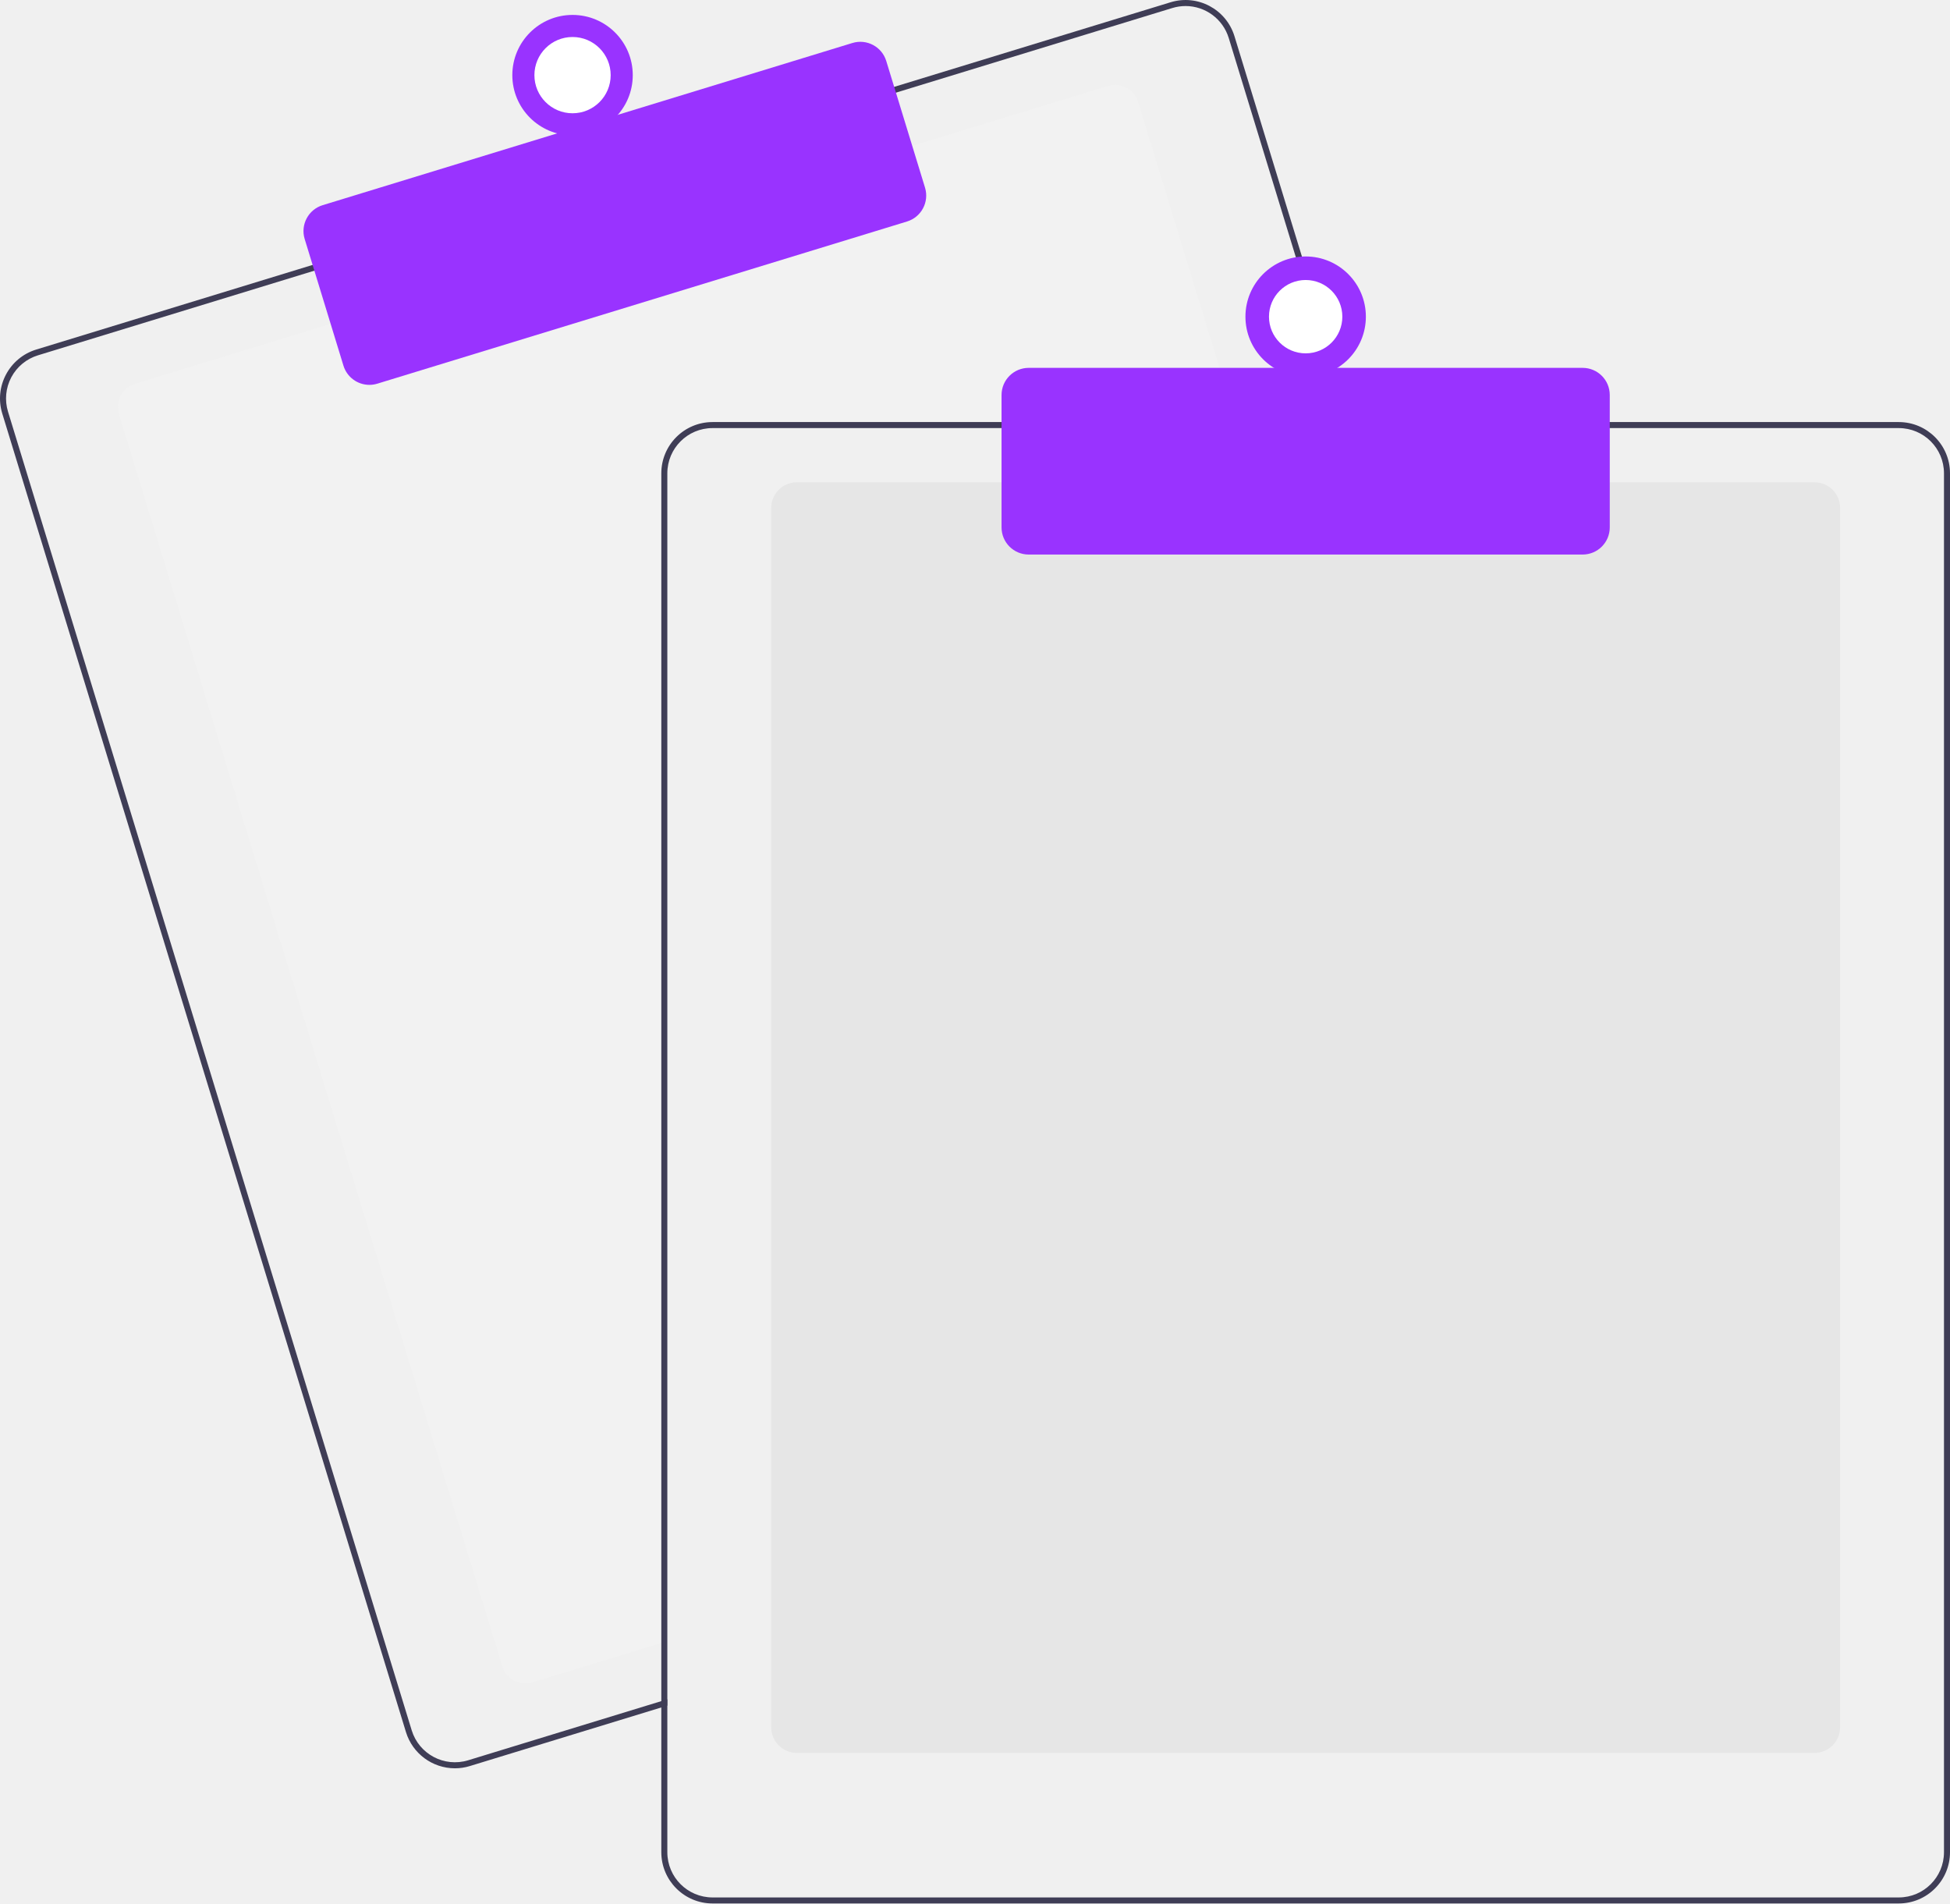
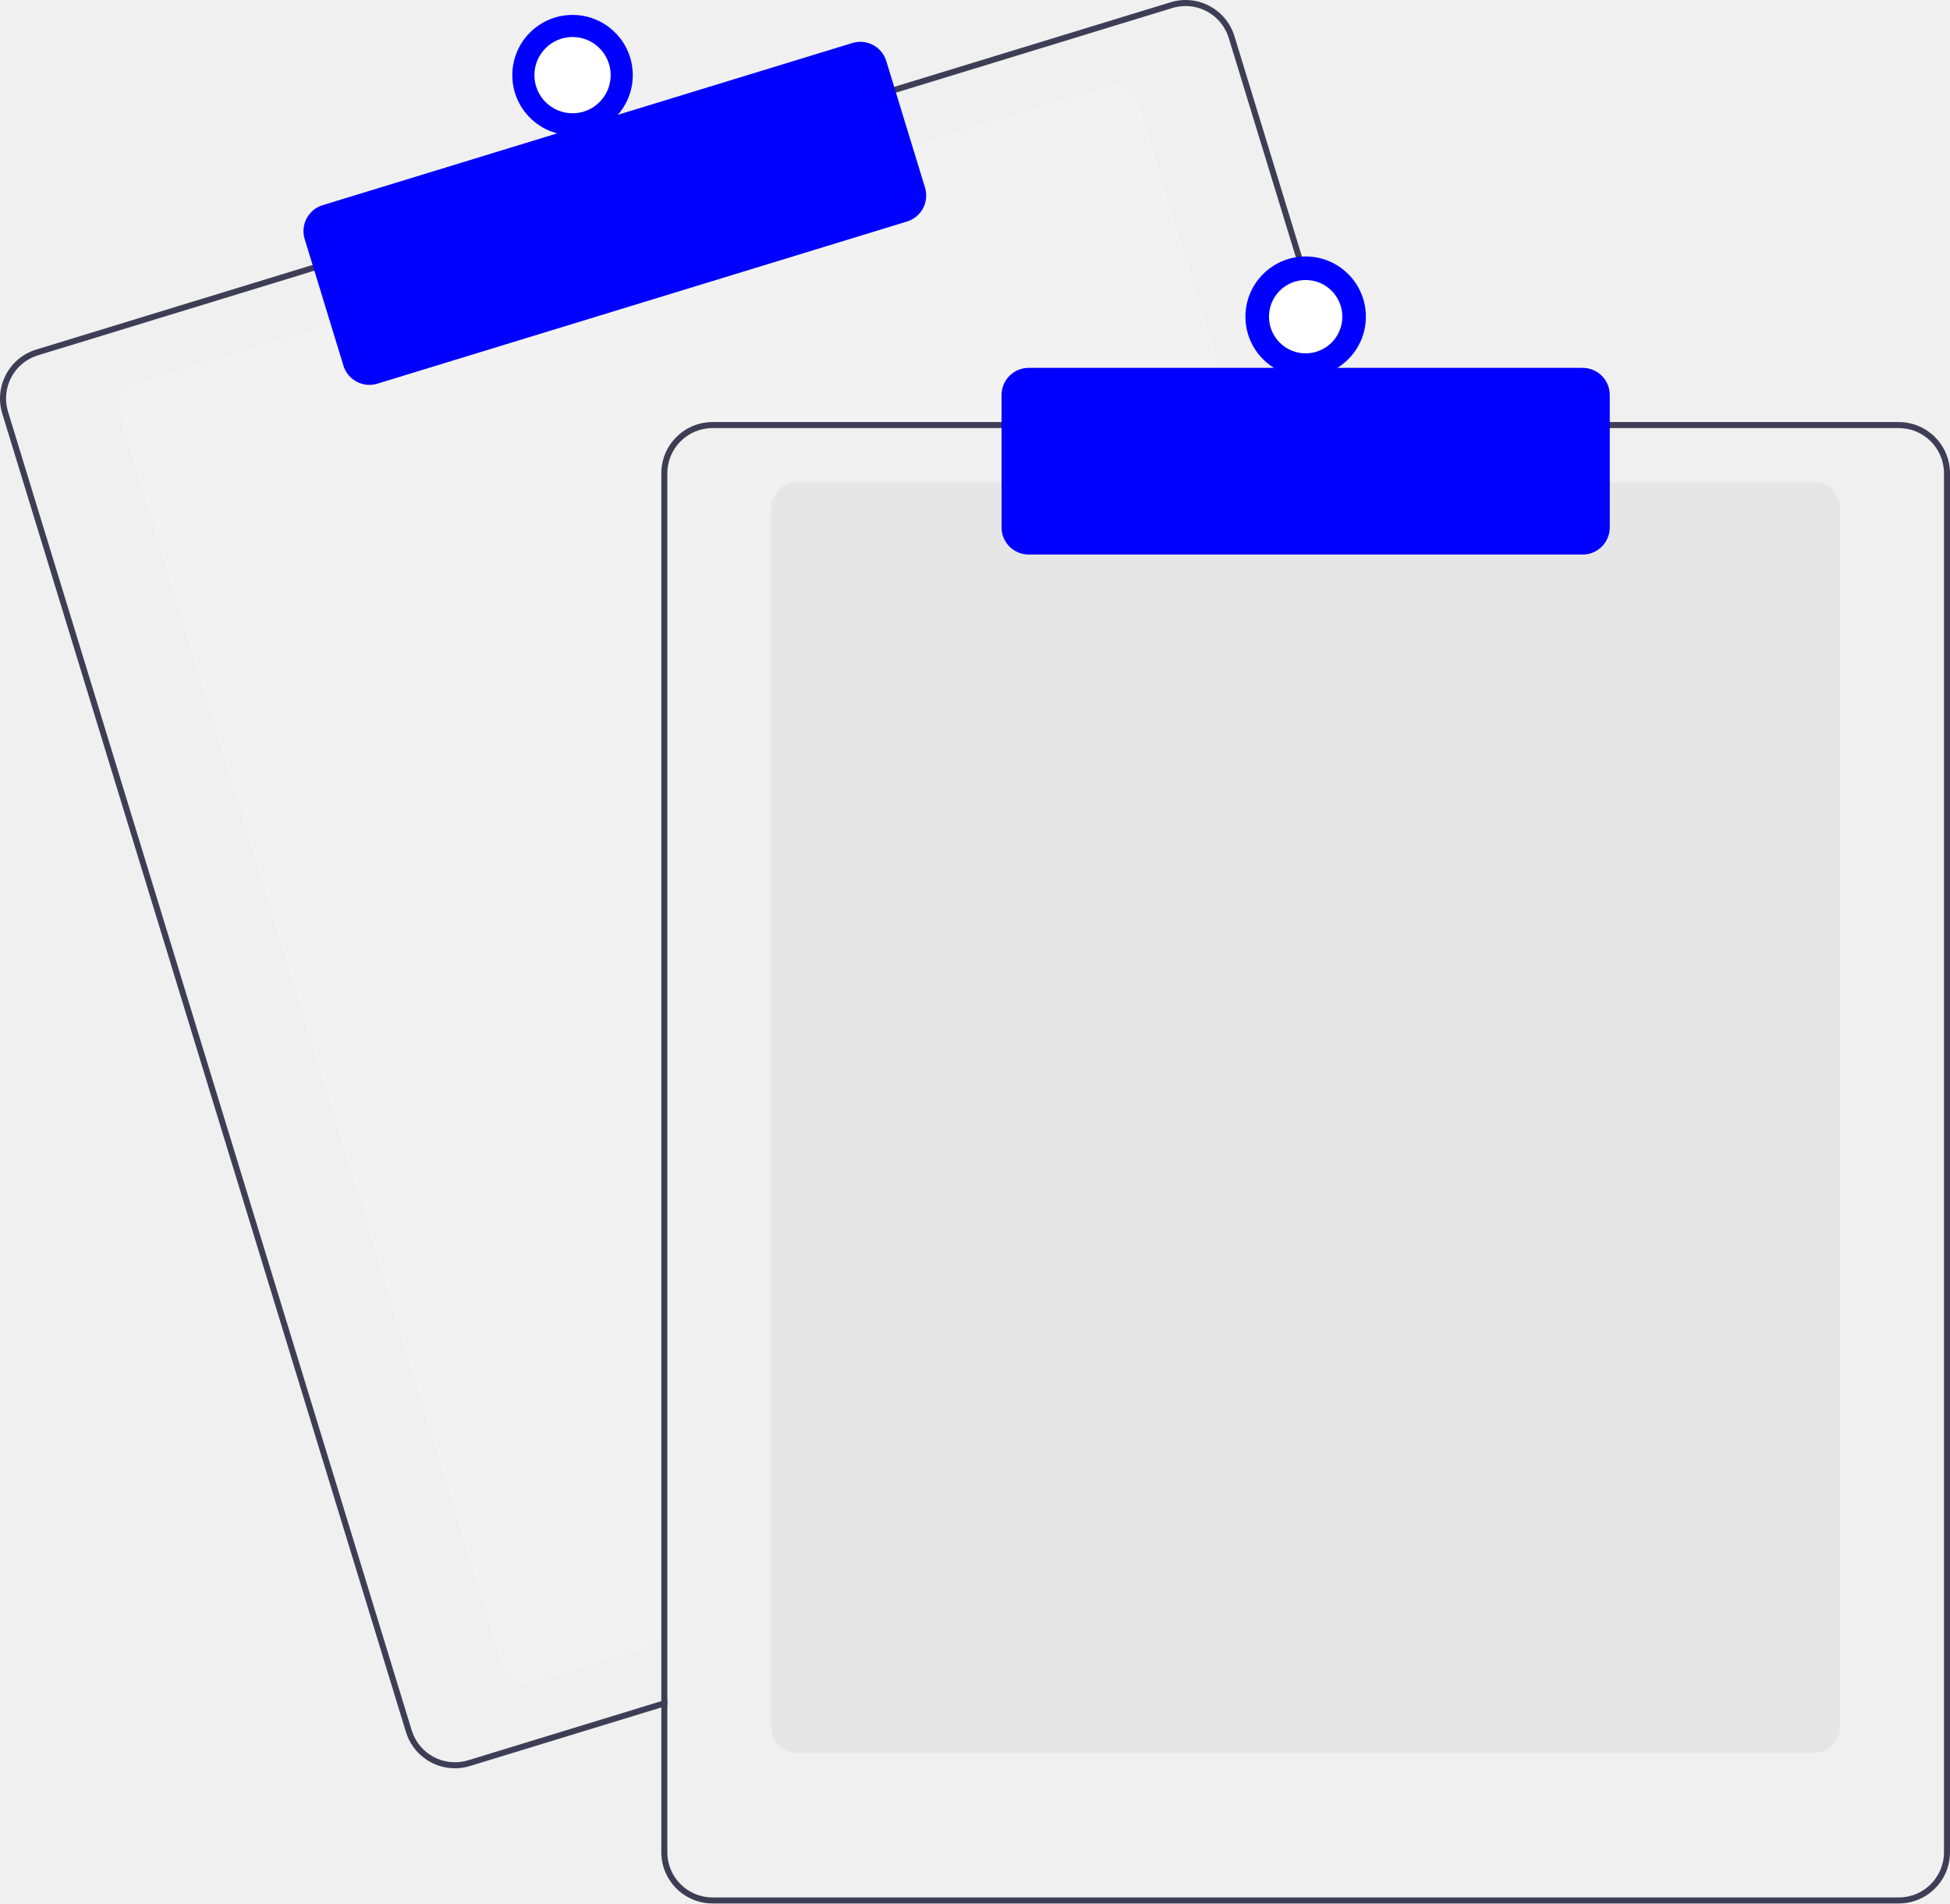
<svg xmlns="http://www.w3.org/2000/svg" data-name="Layer 1" width="647.636" height="632.174" viewBox="0 0 647.636 632.174">
  <path d="M687.328,276.087H512.818a15.018,15.018,0,0,0-15,15v387.85l-2,.61-42.81,13.11a8.007,8.007,0,0,1-9.99-5.31L315.678,271.397a8.003,8.003,0,0,1,5.31-9.99l65.97-20.2,191.25-58.54,65.97-20.2a7.989,7.989,0,0,1,9.99,5.3l32.55,106.32Z" transform="translate(-276.1819 -133.9131)" fill="#f2f2f2" />
  <path d="M725.408,274.087l-39.23-128.14a16.994,16.994,0,0,0-21.23-11.28l-92.75,28.39L380.958,221.607l-92.75,28.4a17.015,17.015,0,0,0-11.28,21.23l134.08,437.93a17.027,17.027,0,0,0,16.26,12.03,16.789,16.789,0,0,0,4.97-.75l63.58-19.46,2-.62v-2.09l-2,.61-64.17,19.65a15.015,15.015,0,0,1-18.73-9.95l-134.07-437.94a14.979,14.979,0,0,1,9.95-18.73l92.75-28.4,191.24-58.54,92.75-28.4a15.156,15.156,0,0,1,4.41-.66,15.015,15.015,0,0,1,14.32,10.61l39.05,127.56.62,2h2.08Z" transform="translate(-276.1819 -133.9131)" fill="#3f3d56" />
-   <path d="M398.863,261.734a9.016,9.016,0,0,1-8.611-6.367l-12.88-42.072a8.999,8.999,0,0,1,5.971-11.24l175.939-53.864a9.009,9.009,0,0,1,11.241,5.971l12.88,42.072a9.01,9.01,0,0,1-5.971,11.241L401.492,261.339A8.976,8.976,0,0,1,398.863,261.734Z" transform="translate(-276.1819 -133.9131)" fill="#9933ff" />
-   <circle cx="190.154" cy="24.955" r="20" fill="#9933ff" />
+   <path d="M398.863,261.734a9.016,9.016,0,0,1-8.611-6.367l-12.88-42.072a8.999,8.999,0,0,1,5.971-11.24l175.939-53.864a9.009,9.009,0,0,1,11.241,5.971l12.88,42.072a9.01,9.01,0,0,1-5.971,11.241L401.492,261.339A8.976,8.976,0,0,1,398.863,261.734Z" transform="translate(-276.1819 -133.9131)" fill="#0000ff" />
+   <circle cx="190.154" cy="24.955" r="20" fill="#0000ff" />
  <circle cx="190.154" cy="24.955" r="12.665" fill="#fff" />
  <path d="M878.818,716.087h-338a8.51,8.51,0,0,1-8.5-8.5v-405a8.51,8.51,0,0,1,8.5-8.5h338a8.51,8.51,0,0,1,8.5,8.5v405A8.51,8.51,0,0,1,878.818,716.087Z" transform="translate(-276.1819 -133.9131)" fill="#e6e6e6" />
  <path d="M723.318,274.087h-210.5a17.024,17.024,0,0,0-17,17v407.8l2-.61v-407.19a15.018,15.018,0,0,1,15-15H723.938Zm183.5,0h-394a17.024,17.024,0,0,0-17,17v458a17.024,17.024,0,0,0,17,17h394a17.024,17.024,0,0,0,17-17v-458A17.024,17.024,0,0,0,906.818,274.087Zm15,475a15.018,15.018,0,0,1-15,15h-394a15.018,15.018,0,0,1-15-15v-458a15.018,15.018,0,0,1,15-15h394a15.018,15.018,0,0,1,15,15Z" transform="translate(-276.1819 -133.9131)" fill="#3f3d56" />
-   <path d="M801.818,318.087h-184a9.01,9.01,0,0,1-9-9v-44a9.01,9.01,0,0,1,9-9h184a9.01,9.01,0,0,1,9,9v44A9.01,9.01,0,0,1,801.818,318.087Z" transform="translate(-276.1819 -133.9131)" fill="#9933ff" />
-   <circle cx="433.636" cy="105.174" r="20" fill="#9933ff" />
+   <path d="M801.818,318.087h-184a9.01,9.01,0,0,1-9-9v-44a9.01,9.01,0,0,1,9-9h184a9.01,9.01,0,0,1,9,9v44A9.01,9.01,0,0,1,801.818,318.087Z" transform="translate(-276.1819 -133.9131)" fill="#0000ff" />
+   <circle cx="433.636" cy="105.174" r="20" fill="#0000ff" />
  <circle cx="433.636" cy="105.174" r="12.182" fill="#fff" />
</svg>
